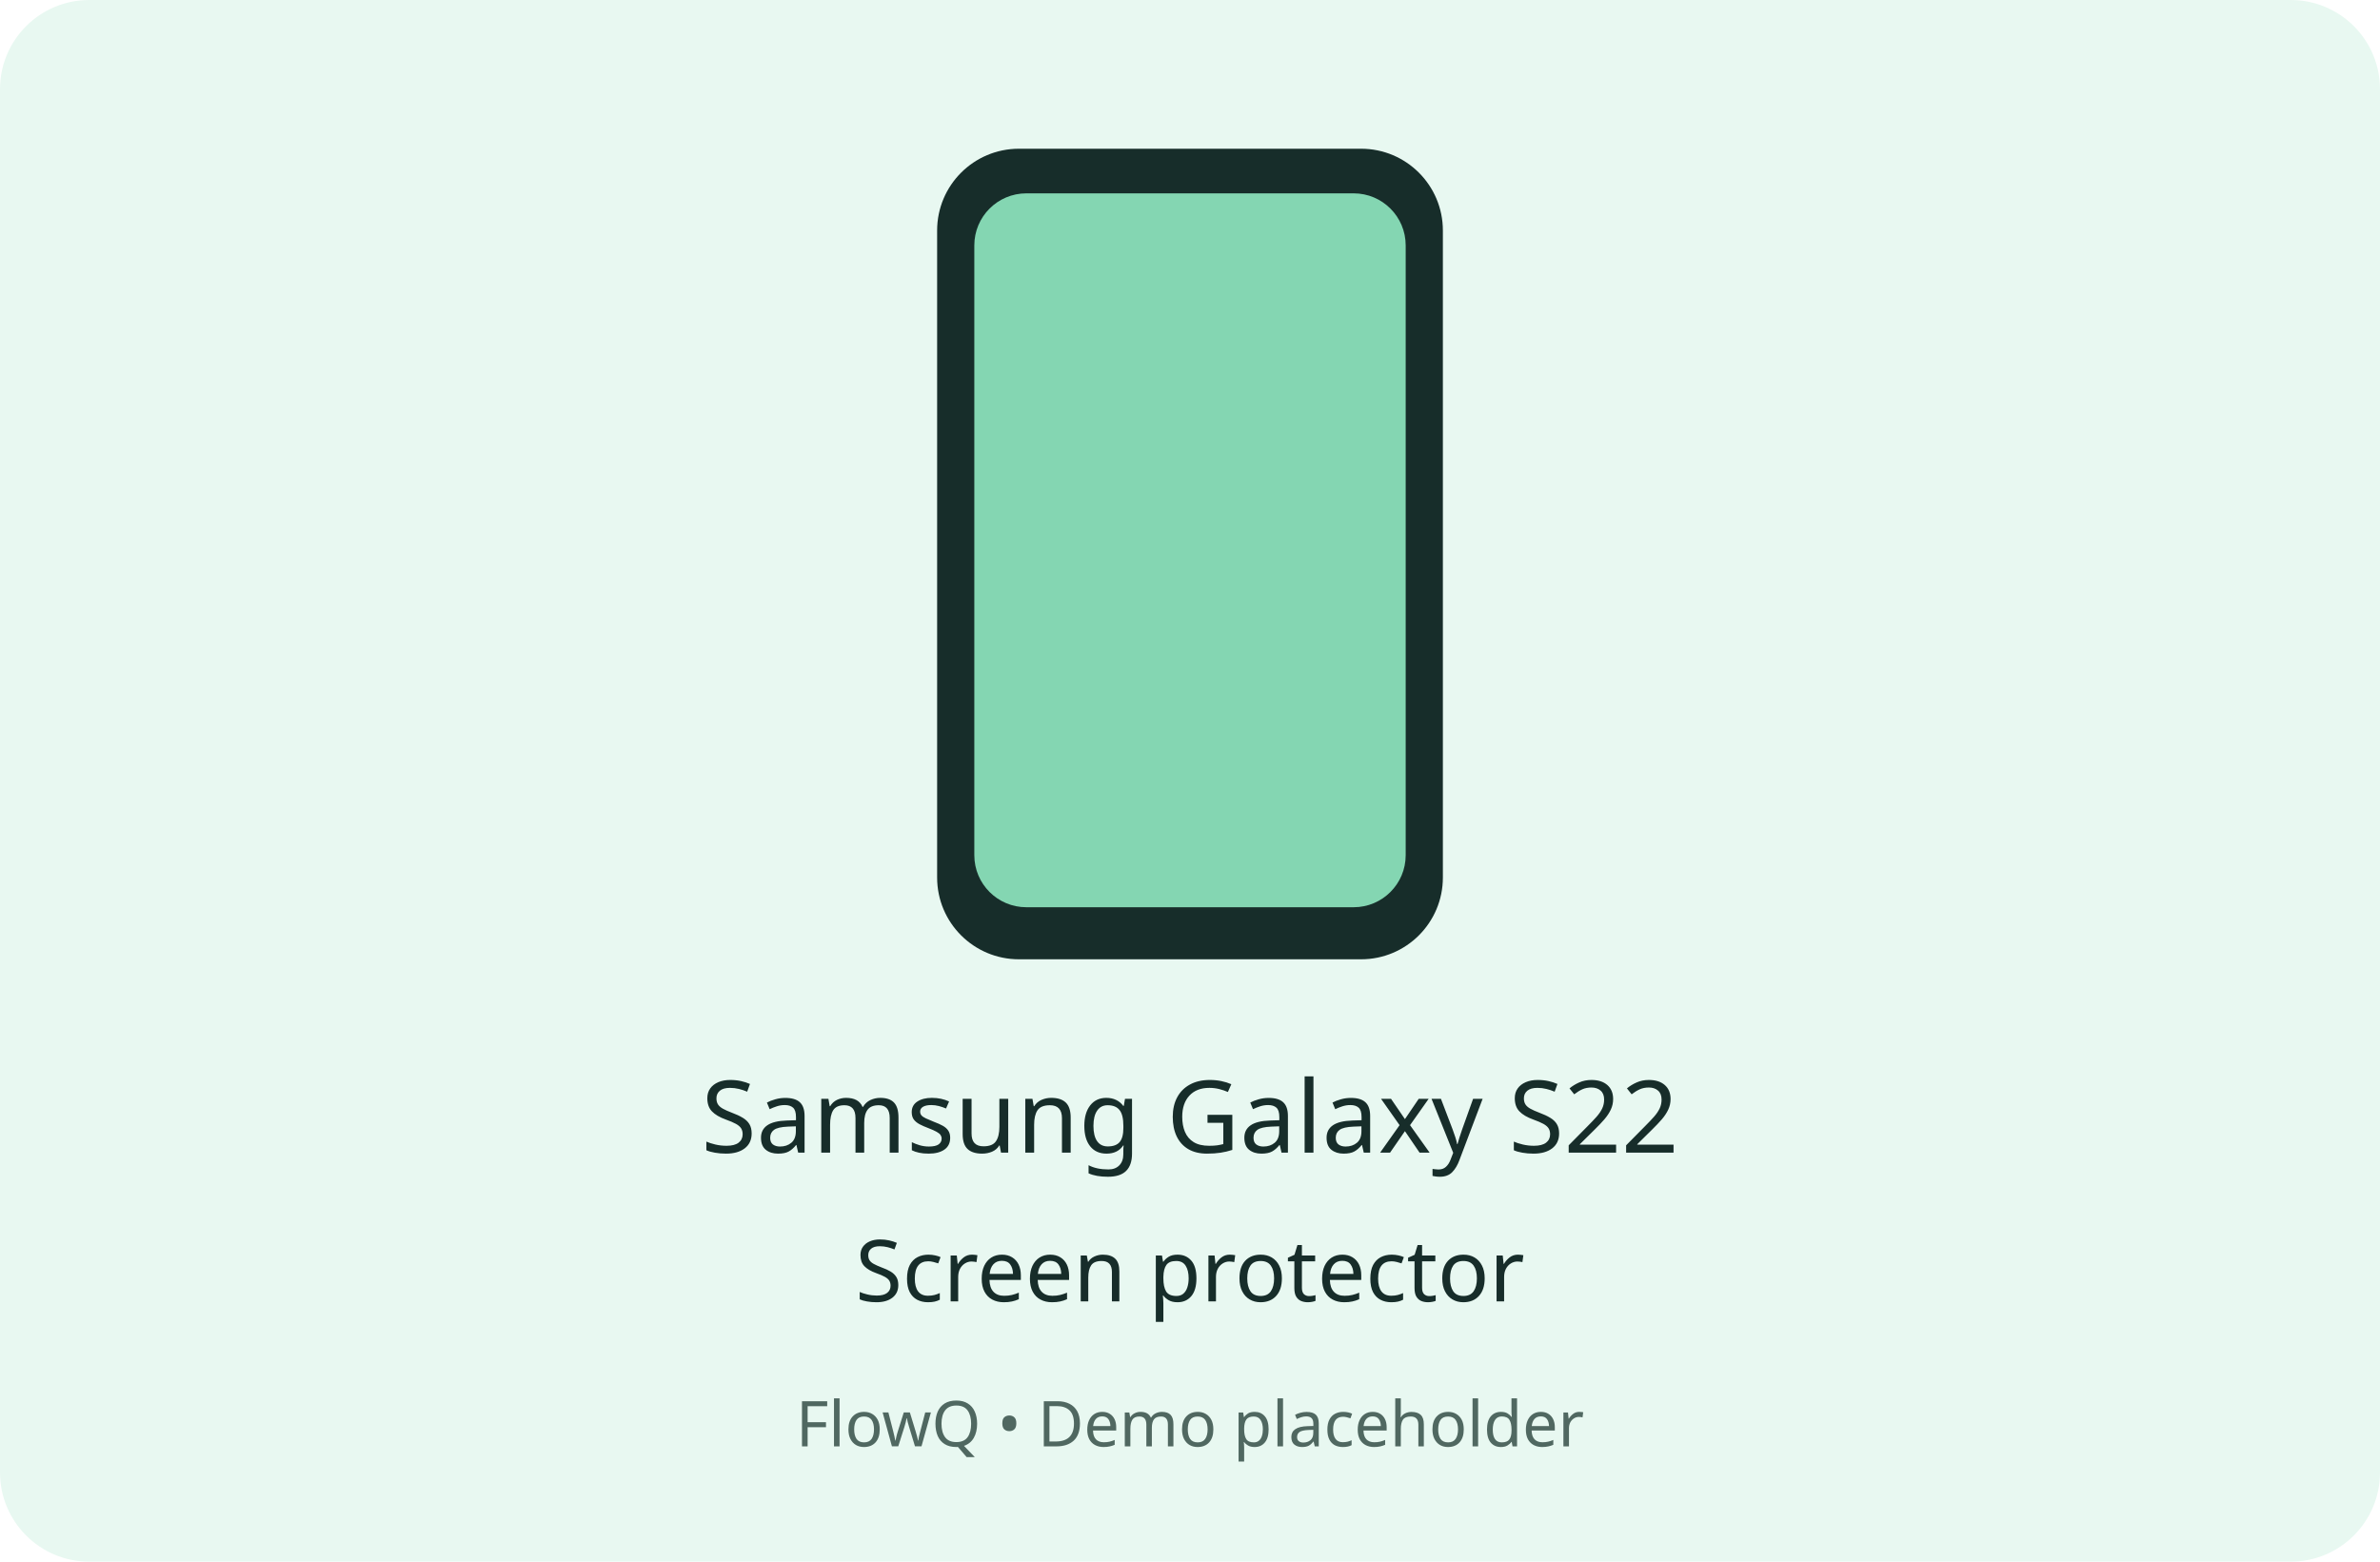
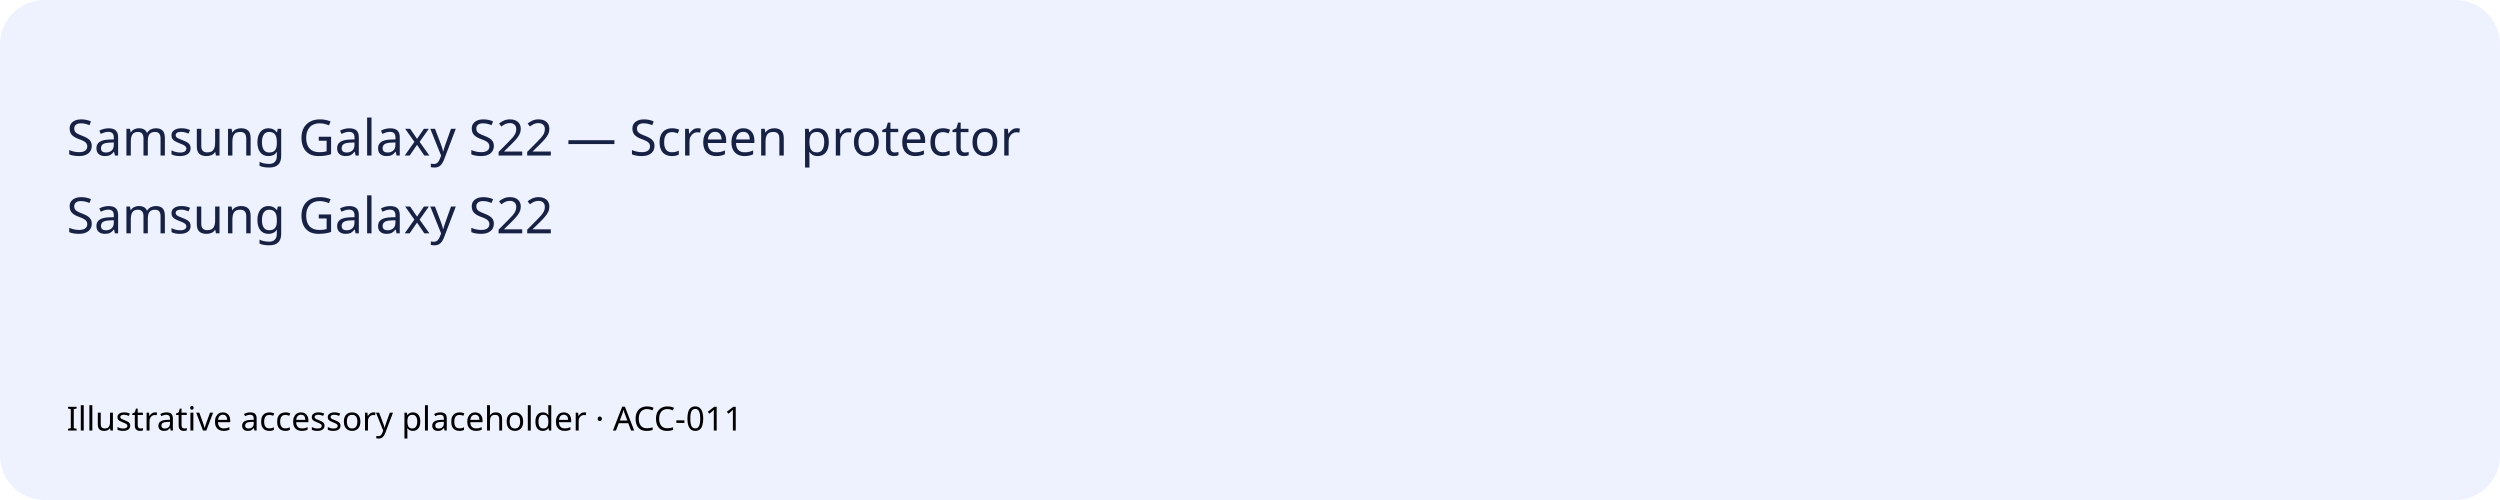
- <svg xmlns="http://www.w3.org/2000/svg" width="640" height="420" viewBox="0 0 640 420">
-   <rect width="640" height="420" rx="24" fill="#e8f8f1" />
-   <rect x="252" y="40" width="136" height="218" rx="22" fill="#172d2a" />
-   <rect x="262" y="52" width="116" height="192" rx="14" fill="#84d6b2" />
-   <text x="320" y="310" text-anchor="middle" font-family="sans-serif" font-size="27" fill="#172d2a">Samsung Galaxy S22</text>
-   <text x="320" y="350" text-anchor="middle" font-family="sans-serif" font-size="23" fill="#172d2a">Screen protector</text>
-   <text x="320" y="389" text-anchor="middle" font-family="sans-serif" font-size="17" fill="#506861">FlowQ • Demo placeholder</text>
+ <svg xmlns="http://www.w3.org/2000/svg" width="900" height="180" viewBox="0 0 900 180">
+   <rect width="900" height="180" rx="16" fill="#eef2ff" />
+   <text x="24" y="28" font-family="sans-serif" font-size="18" fill="#162144">
+     <tspan x="24" dy="28">Samsung Galaxy S22 — Screen protector</tspan>
+     <tspan x="24" dy="28">Samsung Galaxy S22</tspan>
+   </text>
+   <text x="24" y="155" font-family="sans-serif" font-size="12">Illustrative accessory placeholder · ACC-011</text>
</svg>
